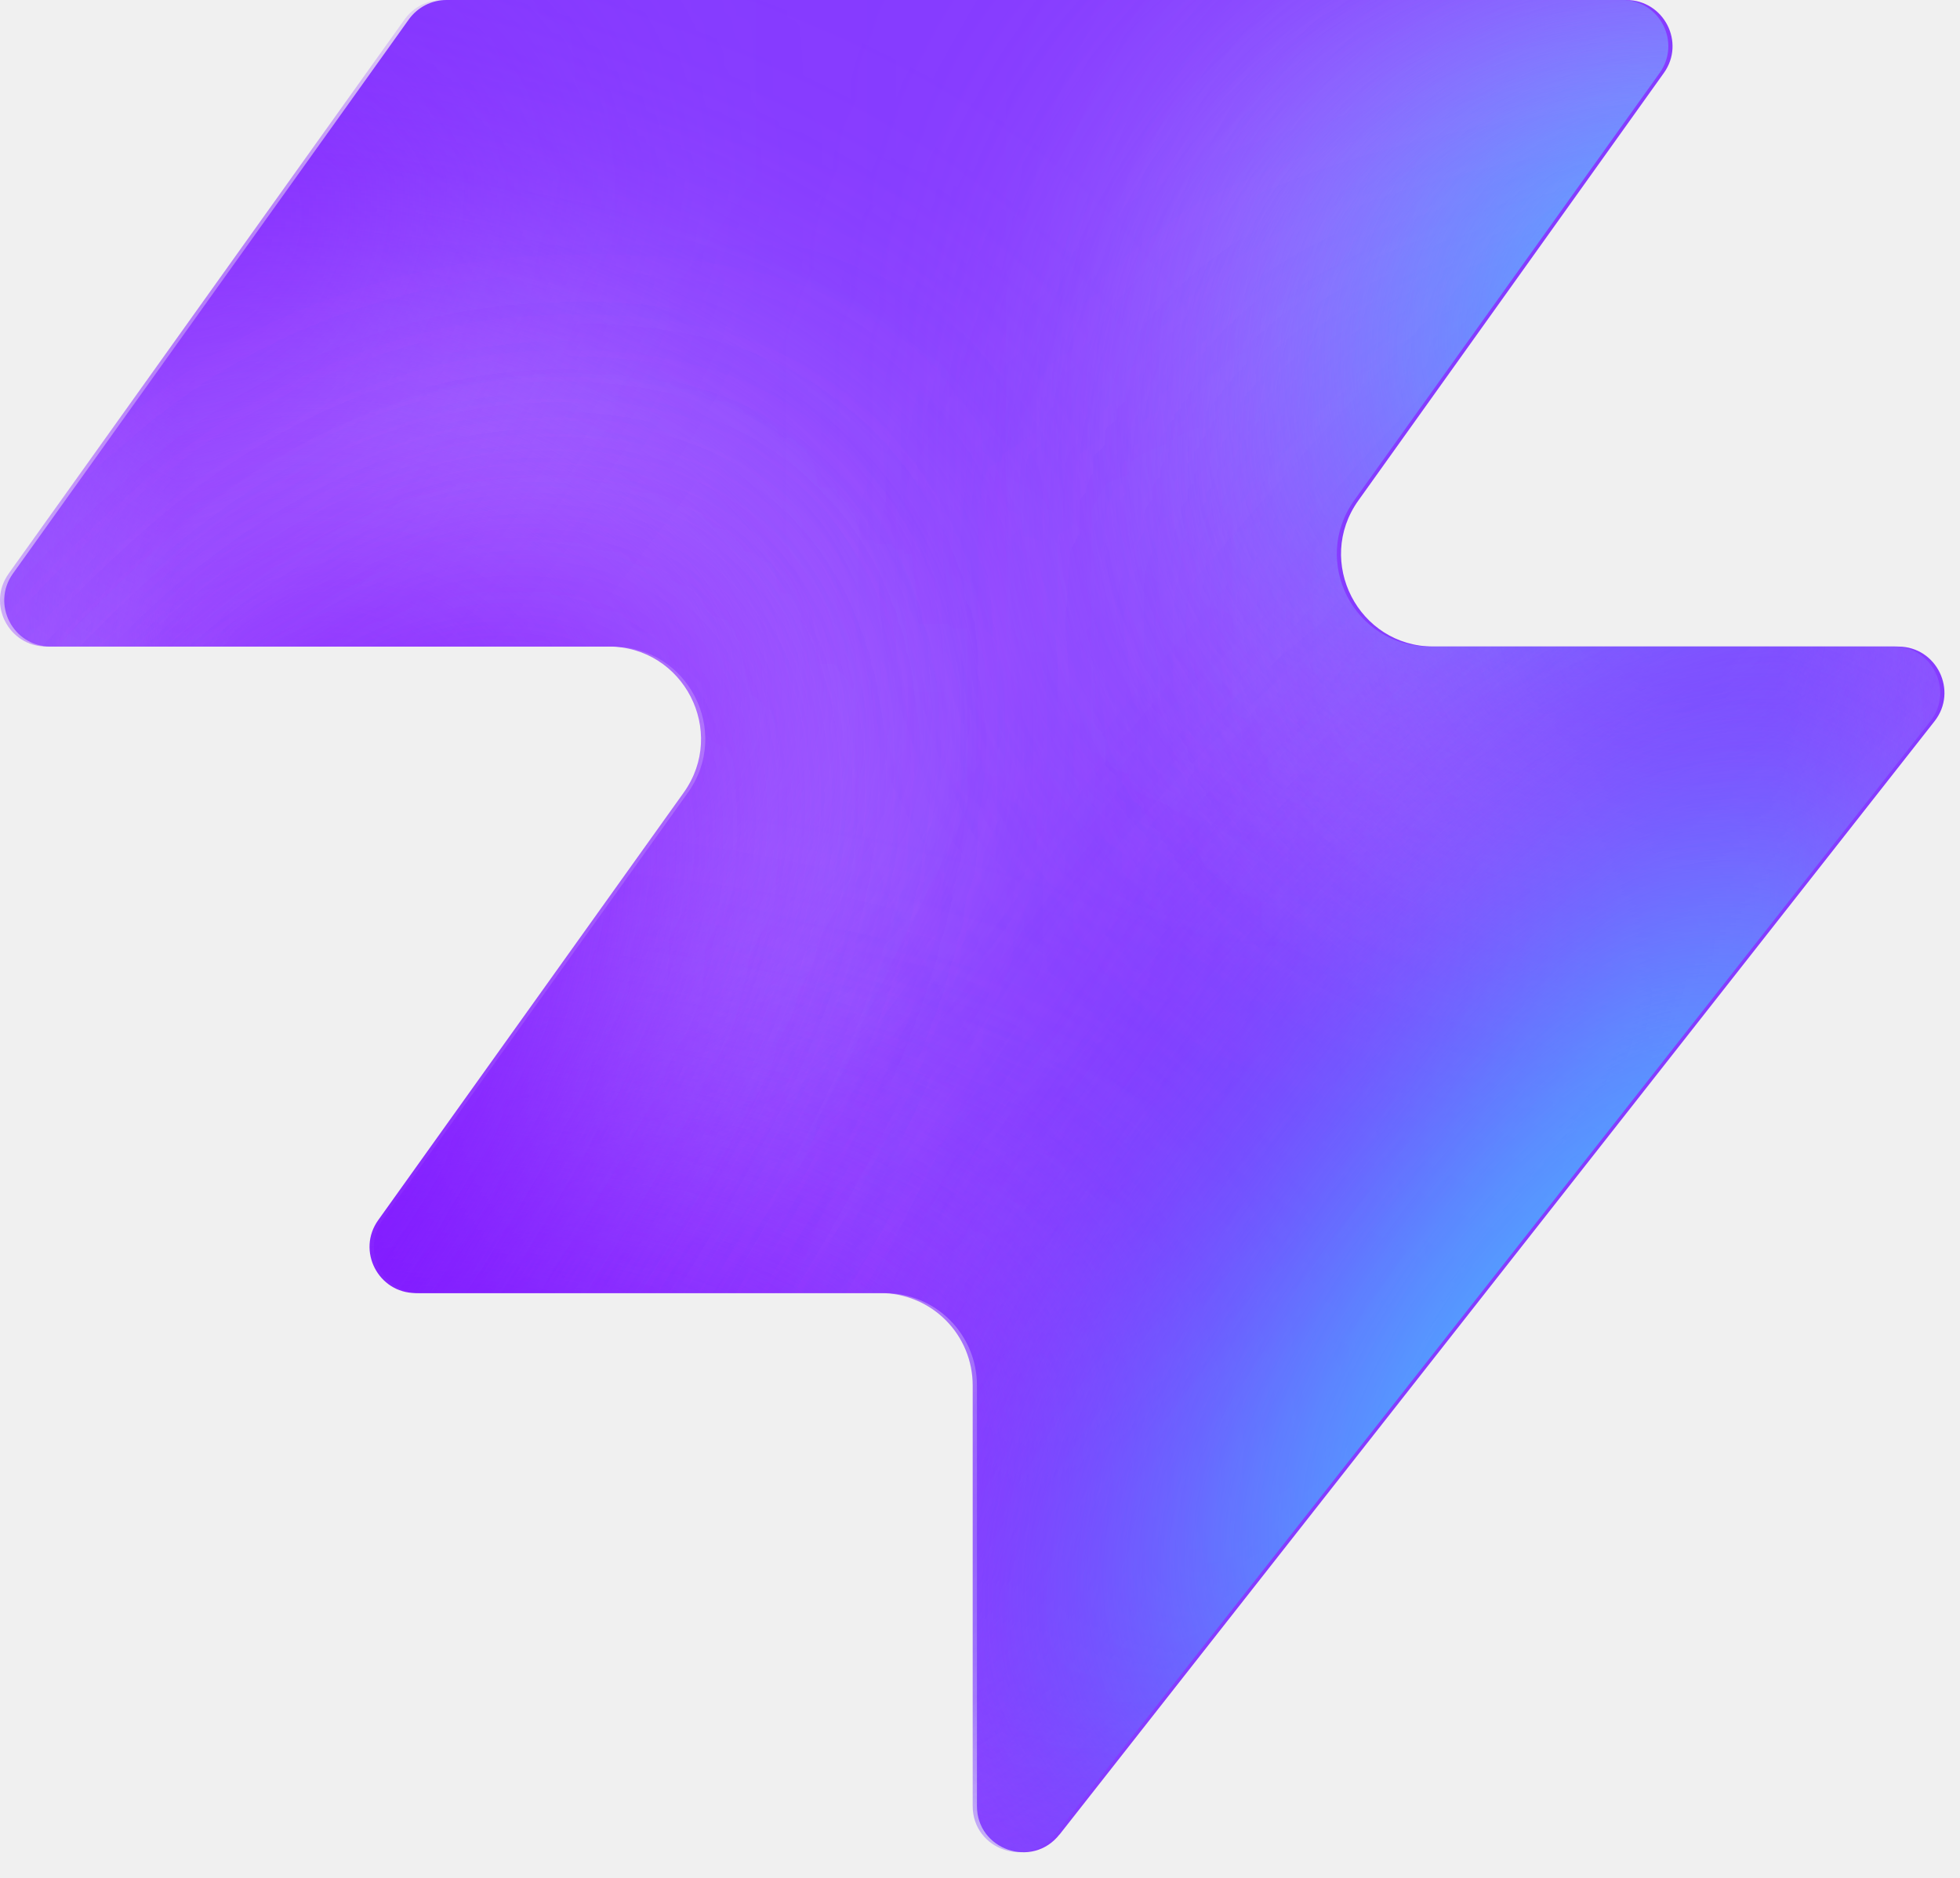
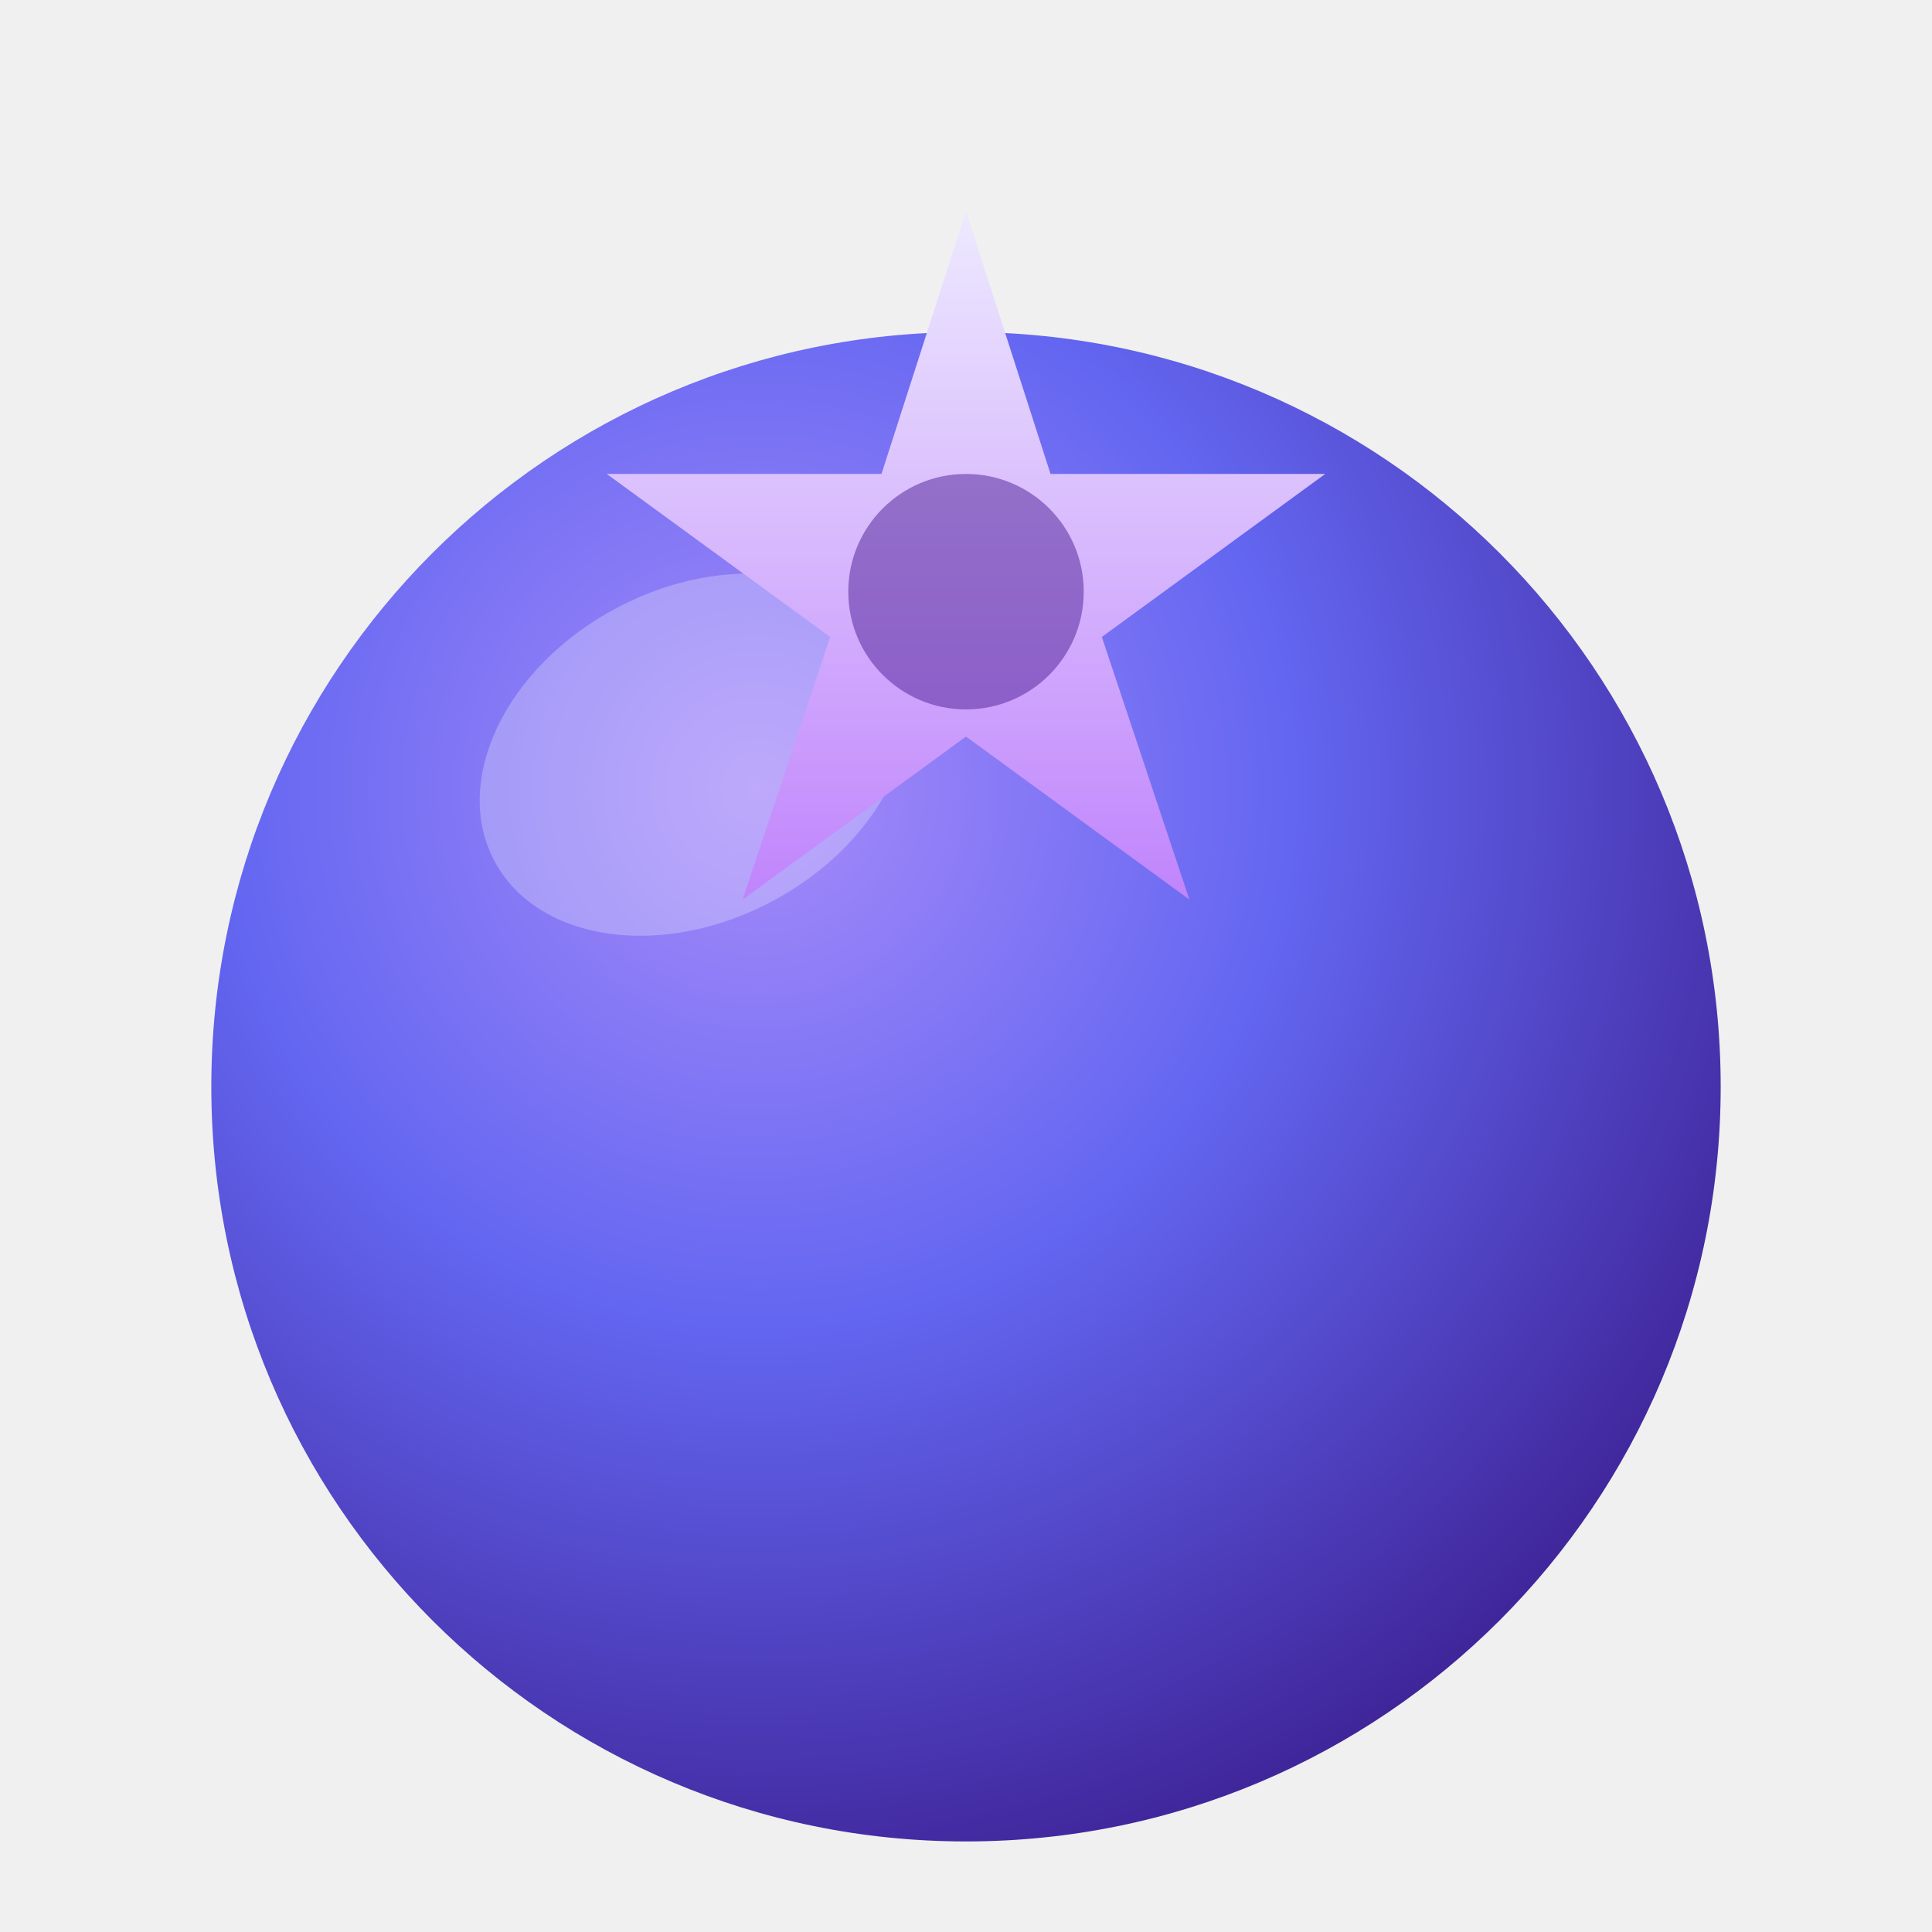
- <svg xmlns="http://www.w3.org/2000/svg" width="48" height="46" fill="none" viewBox="0 0 48 46">
-   <path fill="#863bff" d="M25.946 44.938c-.664.845-2.021.375-2.021-.698V33.937a2.26 2.26 0 0 0-2.262-2.262H10.287c-.92 0-1.456-1.04-.92-1.788l7.48-10.471c1.07-1.497 0-3.578-1.842-3.578H1.237c-.92 0-1.456-1.04-.92-1.788L10.013.474c.214-.297.556-.474.92-.474h28.894c.92 0 1.456 1.04.92 1.788l-7.48 10.471c-1.07 1.498 0 3.579 1.842 3.579h11.377c.943 0 1.473 1.088.89 1.83L25.947 44.94z" style="fill:#863bff;fill:color(display-p3 .525 .23 1);fill-opacity:1" />
-   <mask id="a" width="48" height="46" x="0" y="0" maskUnits="userSpaceOnUse" style="mask-type:alpha">
-     <path fill="#000" d="M25.842 44.938c-.664.844-2.021.375-2.021-.698V33.937a2.26 2.26 0 0 0-2.262-2.262H10.183c-.92 0-1.456-1.04-.92-1.788l7.48-10.471c1.07-1.498 0-3.579-1.842-3.579H1.133c-.92 0-1.456-1.04-.92-1.787L9.91.473c.214-.297.556-.474.92-.474h28.894c.92 0 1.456 1.04.92 1.788l-7.48 10.471c-1.07 1.498 0 3.578 1.842 3.578h11.377c.943 0 1.473 1.088.89 1.832L25.843 44.94z" style="fill:#000;fill-opacity:1" />
-   </mask>
-   <g mask="url(#a)">
-     <g filter="url(#b)">
-       <ellipse cx="5.508" cy="14.704" fill="#ede6ff" rx="5.508" ry="14.704" style="fill:#ede6ff;fill:color(display-p3 .927 .903 1);fill-opacity:1" transform="matrix(.00324 1 1 -.00324 -4.47 31.516)" />
-     </g>
-     <g filter="url(#c)">
-       <ellipse cx="10.399" cy="29.851" fill="#ede6ff" rx="10.399" ry="29.851" style="fill:#ede6ff;fill:color(display-p3 .927 .903 1);fill-opacity:1" transform="matrix(.00324 1 1 -.00324 -39.328 7.883)" />
-     </g>
-     <g filter="url(#d)">
-       <ellipse cx="5.508" cy="30.487" fill="#7e14ff" rx="5.508" ry="30.487" style="fill:#7e14ff;fill:color(display-p3 .492 .077 1);fill-opacity:1" transform="rotate(89.814 -25.913 -14.639)scale(1 -1)" />
-     </g>
-     <g filter="url(#e)">
-       <ellipse cx="5.508" cy="30.599" fill="#7e14ff" rx="5.508" ry="30.599" style="fill:#7e14ff;fill:color(display-p3 .492 .077 1);fill-opacity:1" transform="rotate(89.814 -32.644 -3.334)scale(1 -1)" />
-     </g>
-     <g filter="url(#f)">
-       <ellipse cx="5.508" cy="30.599" fill="#7e14ff" rx="5.508" ry="30.599" style="fill:#7e14ff;fill:color(display-p3 .492 .077 1);fill-opacity:1" transform="matrix(.00324 1 1 -.00324 -34.34 30.47)" />
-     </g>
-     <g filter="url(#g)">
-       <ellipse cx="14.072" cy="22.078" fill="#ede6ff" rx="14.072" ry="22.078" style="fill:#ede6ff;fill:color(display-p3 .927 .903 1);fill-opacity:1" transform="rotate(93.35 24.506 48.493)scale(-1 1)" />
-     </g>
-     <g filter="url(#h)">
-       <ellipse cx="3.47" cy="21.501" fill="#7e14ff" rx="3.47" ry="21.501" style="fill:#7e14ff;fill:color(display-p3 .492 .077 1);fill-opacity:1" transform="rotate(89.009 28.708 47.59)scale(-1 1)" />
-     </g>
-     <g filter="url(#i)">
-       <ellipse cx="3.47" cy="21.501" fill="#7e14ff" rx="3.47" ry="21.501" style="fill:#7e14ff;fill:color(display-p3 .492 .077 1);fill-opacity:1" transform="rotate(89.009 28.708 47.59)scale(-1 1)" />
-     </g>
-     <g filter="url(#j)">
-       <ellipse cx=".387" cy="8.972" fill="#7e14ff" rx="4.407" ry="29.108" style="fill:#7e14ff;fill:color(display-p3 .492 .077 1);fill-opacity:1" transform="rotate(39.51 .387 8.972)" />
-     </g>
-     <g filter="url(#k)">
-       <ellipse cx="47.523" cy="-6.092" fill="#7e14ff" rx="4.407" ry="29.108" style="fill:#7e14ff;fill:color(display-p3 .492 .077 1);fill-opacity:1" transform="rotate(37.892 47.523 -6.092)" />
-     </g>
-     <g filter="url(#l)">
-       <ellipse cx="41.412" cy="6.333" fill="#47bfff" rx="5.971" ry="9.665" style="fill:#47bfff;fill:color(display-p3 .28 .748 1);fill-opacity:1" transform="rotate(37.892 41.412 6.333)" />
-     </g>
-     <g filter="url(#m)">
-       <ellipse cx="-1.879" cy="38.332" fill="#7e14ff" rx="4.407" ry="29.108" style="fill:#7e14ff;fill:color(display-p3 .492 .077 1);fill-opacity:1" transform="rotate(37.892 -1.88 38.332)" />
-     </g>
-     <g filter="url(#n)">
-       <ellipse cx="-1.879" cy="38.332" fill="#7e14ff" rx="4.407" ry="29.108" style="fill:#7e14ff;fill:color(display-p3 .492 .077 1);fill-opacity:1" transform="rotate(37.892 -1.88 38.332)" />
-     </g>
-     <g filter="url(#o)">
-       <ellipse cx="35.651" cy="29.907" fill="#7e14ff" rx="4.407" ry="29.108" style="fill:#7e14ff;fill:color(display-p3 .492 .077 1);fill-opacity:1" transform="rotate(37.892 35.651 29.907)" />
-     </g>
-     <g filter="url(#p)">
-       <ellipse cx="38.418" cy="32.4" fill="#47bfff" rx="5.971" ry="15.297" style="fill:#47bfff;fill:color(display-p3 .28 .748 1);fill-opacity:1" transform="rotate(37.892 38.418 32.4)" />
-     </g>
-   </g>
+ <svg xmlns="http://www.w3.org/2000/svg" viewBox="0 0 64 64" role="img" aria-label="Blueberry">
  <defs>
-     <filter id="b" width="60.045" height="41.654" x="-19.77" y="16.149" color-interpolation-filters="sRGB" filterUnits="userSpaceOnUse">
-       <feFlood flood-opacity="0" result="BackgroundImageFix" />
-       <feBlend in="SourceGraphic" in2="BackgroundImageFix" result="shape" />
-       <feGaussianBlur result="effect1_foregroundBlur_2002_17158" stdDeviation="7.659" />
-     </filter>
-     <filter id="c" width="90.34" height="51.437" x="-54.613" y="-7.533" color-interpolation-filters="sRGB" filterUnits="userSpaceOnUse">
-       <feFlood flood-opacity="0" result="BackgroundImageFix" />
-       <feBlend in="SourceGraphic" in2="BackgroundImageFix" result="shape" />
-       <feGaussianBlur result="effect1_foregroundBlur_2002_17158" stdDeviation="7.659" />
-     </filter>
-     <filter id="d" width="79.355" height="29.4" x="-49.64" y="2.03" color-interpolation-filters="sRGB" filterUnits="userSpaceOnUse">
-       <feFlood flood-opacity="0" result="BackgroundImageFix" />
-       <feBlend in="SourceGraphic" in2="BackgroundImageFix" result="shape" />
-       <feGaussianBlur result="effect1_foregroundBlur_2002_17158" stdDeviation="4.596" />
-     </filter>
-     <filter id="e" width="79.579" height="29.4" x="-45.045" y="20.029" color-interpolation-filters="sRGB" filterUnits="userSpaceOnUse">
-       <feFlood flood-opacity="0" result="BackgroundImageFix" />
-       <feBlend in="SourceGraphic" in2="BackgroundImageFix" result="shape" />
-       <feGaussianBlur result="effect1_foregroundBlur_2002_17158" stdDeviation="4.596" />
-     </filter>
-     <filter id="f" width="79.579" height="29.4" x="-43.513" y="21.178" color-interpolation-filters="sRGB" filterUnits="userSpaceOnUse">
-       <feFlood flood-opacity="0" result="BackgroundImageFix" />
-       <feBlend in="SourceGraphic" in2="BackgroundImageFix" result="shape" />
-       <feGaussianBlur result="effect1_foregroundBlur_2002_17158" stdDeviation="4.596" />
-     </filter>
-     <filter id="g" width="74.749" height="58.852" x="15.756" y="-17.901" color-interpolation-filters="sRGB" filterUnits="userSpaceOnUse">
-       <feFlood flood-opacity="0" result="BackgroundImageFix" />
-       <feBlend in="SourceGraphic" in2="BackgroundImageFix" result="shape" />
-       <feGaussianBlur result="effect1_foregroundBlur_2002_17158" stdDeviation="7.659" />
-     </filter>
-     <filter id="h" width="61.377" height="25.362" x="23.548" y="2.284" color-interpolation-filters="sRGB" filterUnits="userSpaceOnUse">
-       <feFlood flood-opacity="0" result="BackgroundImageFix" />
-       <feBlend in="SourceGraphic" in2="BackgroundImageFix" result="shape" />
-       <feGaussianBlur result="effect1_foregroundBlur_2002_17158" stdDeviation="4.596" />
-     </filter>
-     <filter id="i" width="61.377" height="25.362" x="23.548" y="2.284" color-interpolation-filters="sRGB" filterUnits="userSpaceOnUse">
-       <feFlood flood-opacity="0" result="BackgroundImageFix" />
-       <feBlend in="SourceGraphic" in2="BackgroundImageFix" result="shape" />
-       <feGaussianBlur result="effect1_foregroundBlur_2002_17158" stdDeviation="4.596" />
-     </filter>
-     <filter id="j" width="56.045" height="63.649" x="-27.636" y="-22.853" color-interpolation-filters="sRGB" filterUnits="userSpaceOnUse">
-       <feFlood flood-opacity="0" result="BackgroundImageFix" />
-       <feBlend in="SourceGraphic" in2="BackgroundImageFix" result="shape" />
-       <feGaussianBlur result="effect1_foregroundBlur_2002_17158" stdDeviation="4.596" />
-     </filter>
-     <filter id="k" width="54.814" height="64.646" x="20.116" y="-38.415" color-interpolation-filters="sRGB" filterUnits="userSpaceOnUse">
-       <feFlood flood-opacity="0" result="BackgroundImageFix" />
-       <feBlend in="SourceGraphic" in2="BackgroundImageFix" result="shape" />
-       <feGaussianBlur result="effect1_foregroundBlur_2002_17158" stdDeviation="4.596" />
-     </filter>
-     <filter id="l" width="33.541" height="35.313" x="24.641" y="-11.323" color-interpolation-filters="sRGB" filterUnits="userSpaceOnUse">
-       <feFlood flood-opacity="0" result="BackgroundImageFix" />
-       <feBlend in="SourceGraphic" in2="BackgroundImageFix" result="shape" />
-       <feGaussianBlur result="effect1_foregroundBlur_2002_17158" stdDeviation="4.596" />
-     </filter>
-     <filter id="m" width="54.814" height="64.646" x="-29.286" y="6.009" color-interpolation-filters="sRGB" filterUnits="userSpaceOnUse">
-       <feFlood flood-opacity="0" result="BackgroundImageFix" />
-       <feBlend in="SourceGraphic" in2="BackgroundImageFix" result="shape" />
-       <feGaussianBlur result="effect1_foregroundBlur_2002_17158" stdDeviation="4.596" />
-     </filter>
-     <filter id="n" width="54.814" height="64.646" x="-29.286" y="6.009" color-interpolation-filters="sRGB" filterUnits="userSpaceOnUse">
-       <feFlood flood-opacity="0" result="BackgroundImageFix" />
-       <feBlend in="SourceGraphic" in2="BackgroundImageFix" result="shape" />
-       <feGaussianBlur result="effect1_foregroundBlur_2002_17158" stdDeviation="4.596" />
-     </filter>
-     <filter id="o" width="54.814" height="64.646" x="8.244" y="-2.416" color-interpolation-filters="sRGB" filterUnits="userSpaceOnUse">
-       <feFlood flood-opacity="0" result="BackgroundImageFix" />
-       <feBlend in="SourceGraphic" in2="BackgroundImageFix" result="shape" />
-       <feGaussianBlur result="effect1_foregroundBlur_2002_17158" stdDeviation="4.596" />
-     </filter>
-     <filter id="p" width="39.409" height="43.623" x="18.713" y="10.588" color-interpolation-filters="sRGB" filterUnits="userSpaceOnUse">
-       <feFlood flood-opacity="0" result="BackgroundImageFix" />
-       <feBlend in="SourceGraphic" in2="BackgroundImageFix" result="shape" />
-       <feGaussianBlur result="effect1_foregroundBlur_2002_17158" stdDeviation="4.596" />
-     </filter>
+     <radialGradient id="berry" cx="36%" cy="30%" r="80%">
+       <stop offset="0%" stop-color="#a78bfa" />
+       <stop offset="45%" stop-color="#6366f1" />
+       <stop offset="100%" stop-color="#3b1d8f" />
+     </radialGradient>
+     <linearGradient id="crown" x1="0" y1="0" x2="0" y2="1">
+       <stop offset="0%" stop-color="#ede9fe" />
+       <stop offset="100%" stop-color="#c084fc" />
+     </linearGradient>
  </defs>
+   <circle cx="32" cy="36" r="25" fill="url(#berry)" />
+   <ellipse cx="23" cy="25" rx="7.5" ry="5.5" fill="#ffffff" opacity="0.26" transform="rotate(-28 23 25)" />
+   <path fill="url(#crown)" d="M32 7 34.8 15.7 43.9 15.7 36.5 21.1 39.4 29.8 32 24.4 24.6 29.8 27.5 21.1 20.1 15.7 29.2 15.7 Z" />
+   <circle cx="32" cy="19.6" r="3.9" fill="#4c1d95" opacity="0.5" />
</svg>
